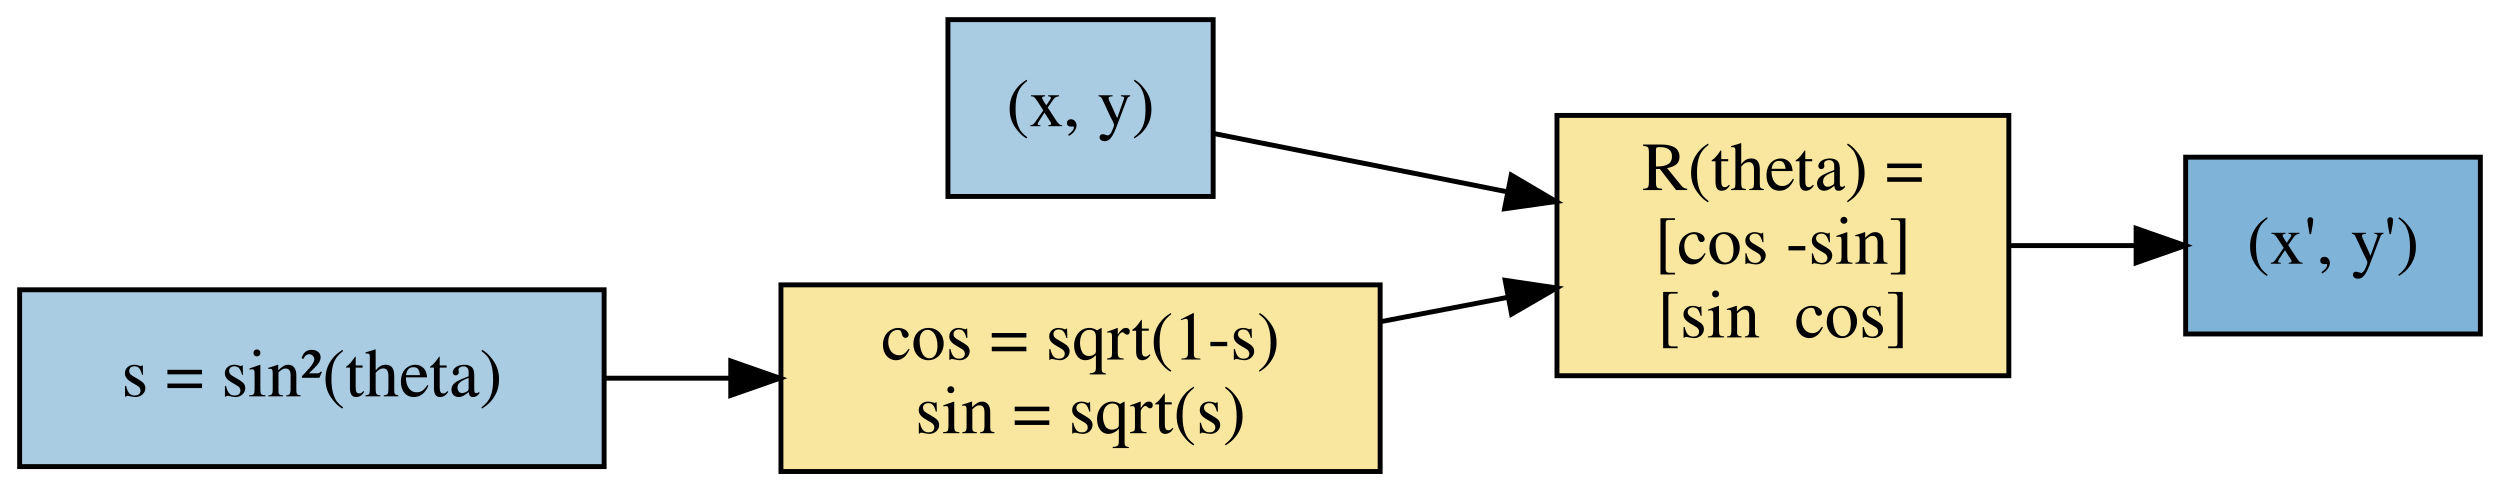
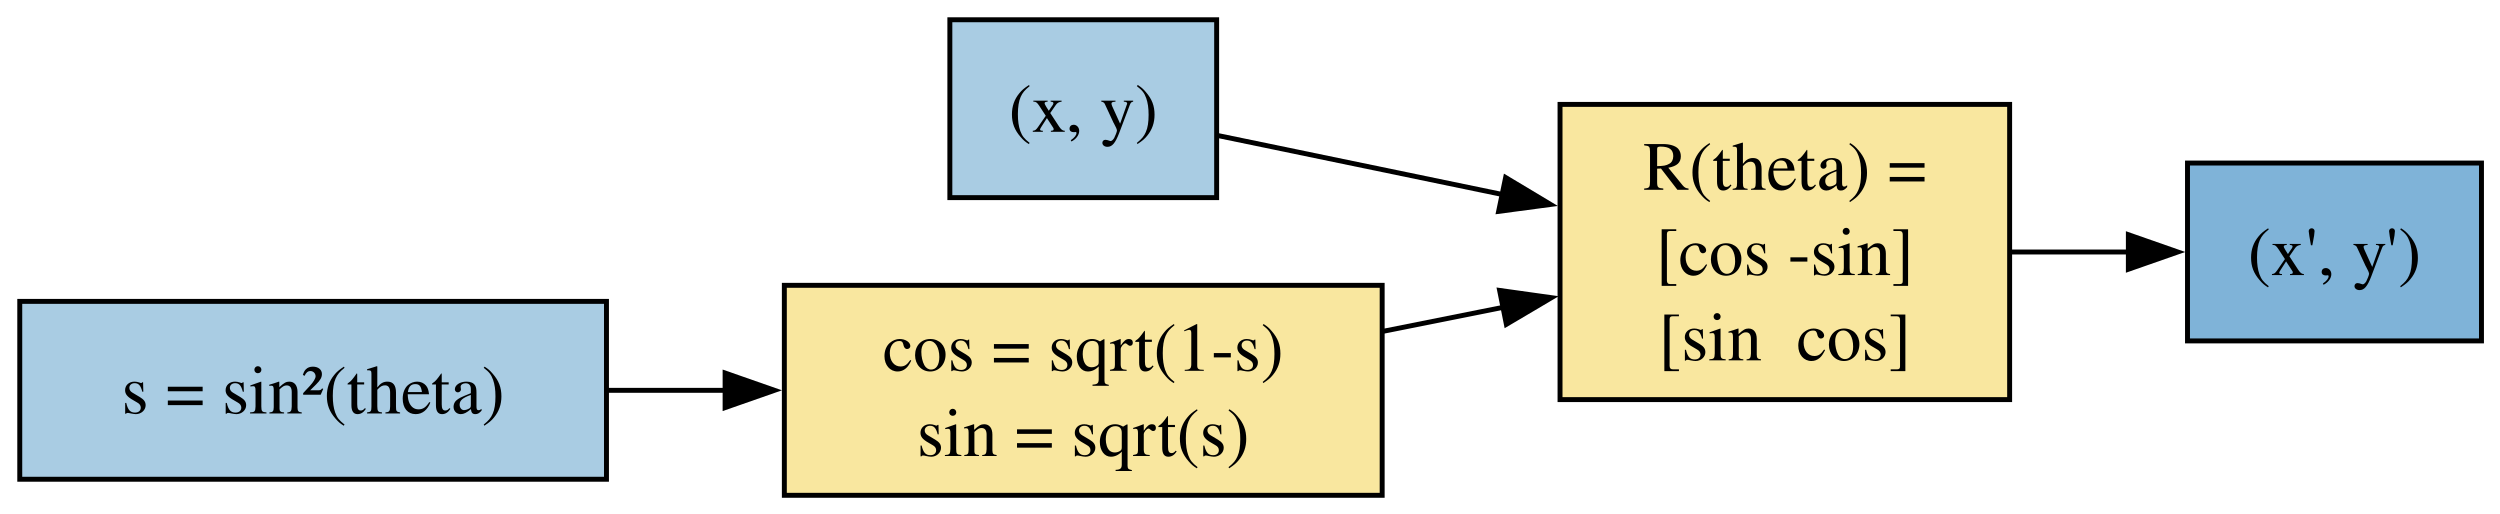
- <svg xmlns="http://www.w3.org/2000/svg" width="509pt" height="100pt" viewBox="0.00 0.00 509.00 100.00">
-   <g id="graph0" class="graph" transform="scale(1 1) rotate(0) translate(4 96)">
+ <svg xmlns="http://www.w3.org/2000/svg" width="506pt" height="104pt" viewBox="0.00 0.00 506.00 104.00">
+   <g id="graph0" class="graph" transform="scale(1 1) rotate(0) translate(4 100.25)">
    <g id="node1" class="node">
-       <polygon fill="#a9cce3" stroke="black" points="243,-92 189,-92 189,-56 243,-56 243,-92" />
-       <text text-anchor="middle" x="216" y="-70.3" font-family="Times,serif" font-size="14.00">(x, y)</text>
+       <polygon fill="#a9cce3" stroke="black" points="242.25,-96.25 188.25,-96.25 188.25,-60.25 242.25,-60.25 242.25,-96.25" />
+       <text xml:space="preserve" text-anchor="middle" x="215.25" y="-73.58" font-family="Times,serif" font-size="14.00">(x, y)</text>
    </g>
    <g id="node4" class="node">
-       <polygon fill="#f9e79f" stroke="black" points="405,-72.5 313,-72.5 313,-19.5 405,-19.5 405,-72.5" />
-       <text text-anchor="middle" x="359" y="-57.3" font-family="Times,serif" font-size="14.00">R(theta) =</text>
-       <text text-anchor="middle" x="359" y="-42.3" font-family="Times,serif" font-size="14.00">[cos -sin]</text>
-       <text text-anchor="middle" x="359" y="-27.3" font-family="Times,serif" font-size="14.00">[sin  cos]</text>
+       <polygon fill="#f9e79f" stroke="black" points="402.75,-79.12 311.75,-79.12 311.75,-19.37 402.75,-19.37 402.75,-79.12" />
+       <text xml:space="preserve" text-anchor="middle" x="357.25" y="-61.83" font-family="Times,serif" font-size="14.00">R(theta) =</text>
+       <text xml:space="preserve" text-anchor="middle" x="357.25" y="-44.58" font-family="Times,serif" font-size="14.00">[cos -sin]</text>
+       <text xml:space="preserve" text-anchor="middle" x="357.25" y="-27.32" font-family="Times,serif" font-size="14.00">[sin  cos]</text>
    </g>
    <g id="edge1" class="edge">
-       <path fill="none" stroke="black" d="M243.19,-68.8C259.96,-65.47 282.35,-61.02 302.91,-56.94" />
-       <polygon fill="black" stroke="black" points="303.69,-60.35 312.82,-54.97 302.33,-53.49 303.69,-60.35" />
+       <path fill="none" stroke="black" d="M242.58,-72.8C258.81,-69.43 280.26,-64.99 300.15,-60.87" />
+       <polygon fill="black" stroke="black" points="300.74,-64.32 309.83,-58.87 299.32,-57.47 300.74,-64.32" />
    </g>
    <g id="node2" class="node">
-       <polygon fill="#a9cce3" stroke="black" points="119,-37 0,-37 0,-1 119,-1 119,-37" />
-       <text text-anchor="middle" x="59.5" y="-15.3" font-family="Times,serif" font-size="14.00">s = sin²(theta)</text>
+       <polygon fill="#a9cce3" stroke="black" points="118.75,-39.25 0,-39.25 0,-3.25 118.75,-3.25 118.75,-39.25" />
+       <text xml:space="preserve" text-anchor="middle" x="59.38" y="-16.57" font-family="Times,serif" font-size="14.00">s = sin²(theta)</text>
    </g>
    <g id="node3" class="node">
-       <polygon fill="#f9e79f" stroke="black" points="277,-38 155,-38 155,0 277,0 277,-38" />
-       <text text-anchor="middle" x="216" y="-22.8" font-family="Times,serif" font-size="14.00">cos = sqrt(1-s)</text>
-       <text text-anchor="middle" x="216" y="-7.8" font-family="Times,serif" font-size="14.00">sin = sqrt(s)</text>
+       <polygon fill="#f9e79f" stroke="black" points="275.75,-42.5 154.75,-42.5 154.75,0 275.75,0 275.75,-42.5" />
+       <text xml:space="preserve" text-anchor="middle" x="215.25" y="-25.2" font-family="Times,serif" font-size="14.00">cos = sqrt(1-s)</text>
+       <text xml:space="preserve" text-anchor="middle" x="215.25" y="-7.95" font-family="Times,serif" font-size="14.00">sin = sqrt(s)</text>
    </g>
    <g id="edge2" class="edge">
-       <path fill="none" stroke="black" d="M119.35,-19C127.6,-19 136.14,-19 144.57,-19" />
-       <polygon fill="black" stroke="black" points="144.78,-22.5 154.78,-19 144.78,-15.5 144.78,-22.5" />
+       <path fill="none" stroke="black" d="M118.99,-21.25C126.84,-21.25 134.96,-21.25 143,-21.25" />
+       <polygon fill="black" stroke="black" points="142.76,-24.75 152.76,-21.25 142.76,-17.75 142.76,-24.75" />
    </g>
    <g id="edge3" class="edge">
-       <path fill="none" stroke="black" d="M277.21,-30.53C285.72,-32.16 294.44,-33.83 302.85,-35.44" />
-       <polygon fill="black" stroke="black" points="302.45,-38.93 312.93,-37.37 303.76,-32.05 302.45,-38.93" />
+       <path fill="none" stroke="black" d="M276.03,-33.21C284.11,-34.82 292.38,-36.48 300.39,-38.08" />
+       <polygon fill="black" stroke="black" points="299.52,-41.47 310.01,-40 300.89,-34.61 299.52,-41.47" />
    </g>
    <g id="node5" class="node">
-       <polygon fill="#7fb3d8" stroke="black" points="501,-64 441,-64 441,-28 501,-28 501,-64" />
-       <text text-anchor="middle" x="471" y="-42.3" font-family="Times,serif" font-size="14.00">(x', y')</text>
+       <polygon fill="#7fb3d8" stroke="black" points="498.25,-67.25 438.75,-67.25 438.75,-31.25 498.25,-31.25 498.25,-67.25" />
+       <text xml:space="preserve" text-anchor="middle" x="468.5" y="-44.58" font-family="Times,serif" font-size="14.00">(x', y')</text>
    </g>
    <g id="edge4" class="edge">
-       <path fill="none" stroke="black" d="M405.06,-46C413.57,-46 422.41,-46 430.72,-46" />
-       <polygon fill="black" stroke="black" points="430.91,-49.5 440.91,-46 430.91,-42.5 430.91,-49.5" />
+       <path fill="none" stroke="black" d="M403,-49.25C410.91,-49.25 419.1,-49.25 426.88,-49.25" />
+       <polygon fill="black" stroke="black" points="426.78,-52.75 436.78,-49.25 426.78,-45.75 426.78,-52.75" />
    </g>
  </g>
</svg>
